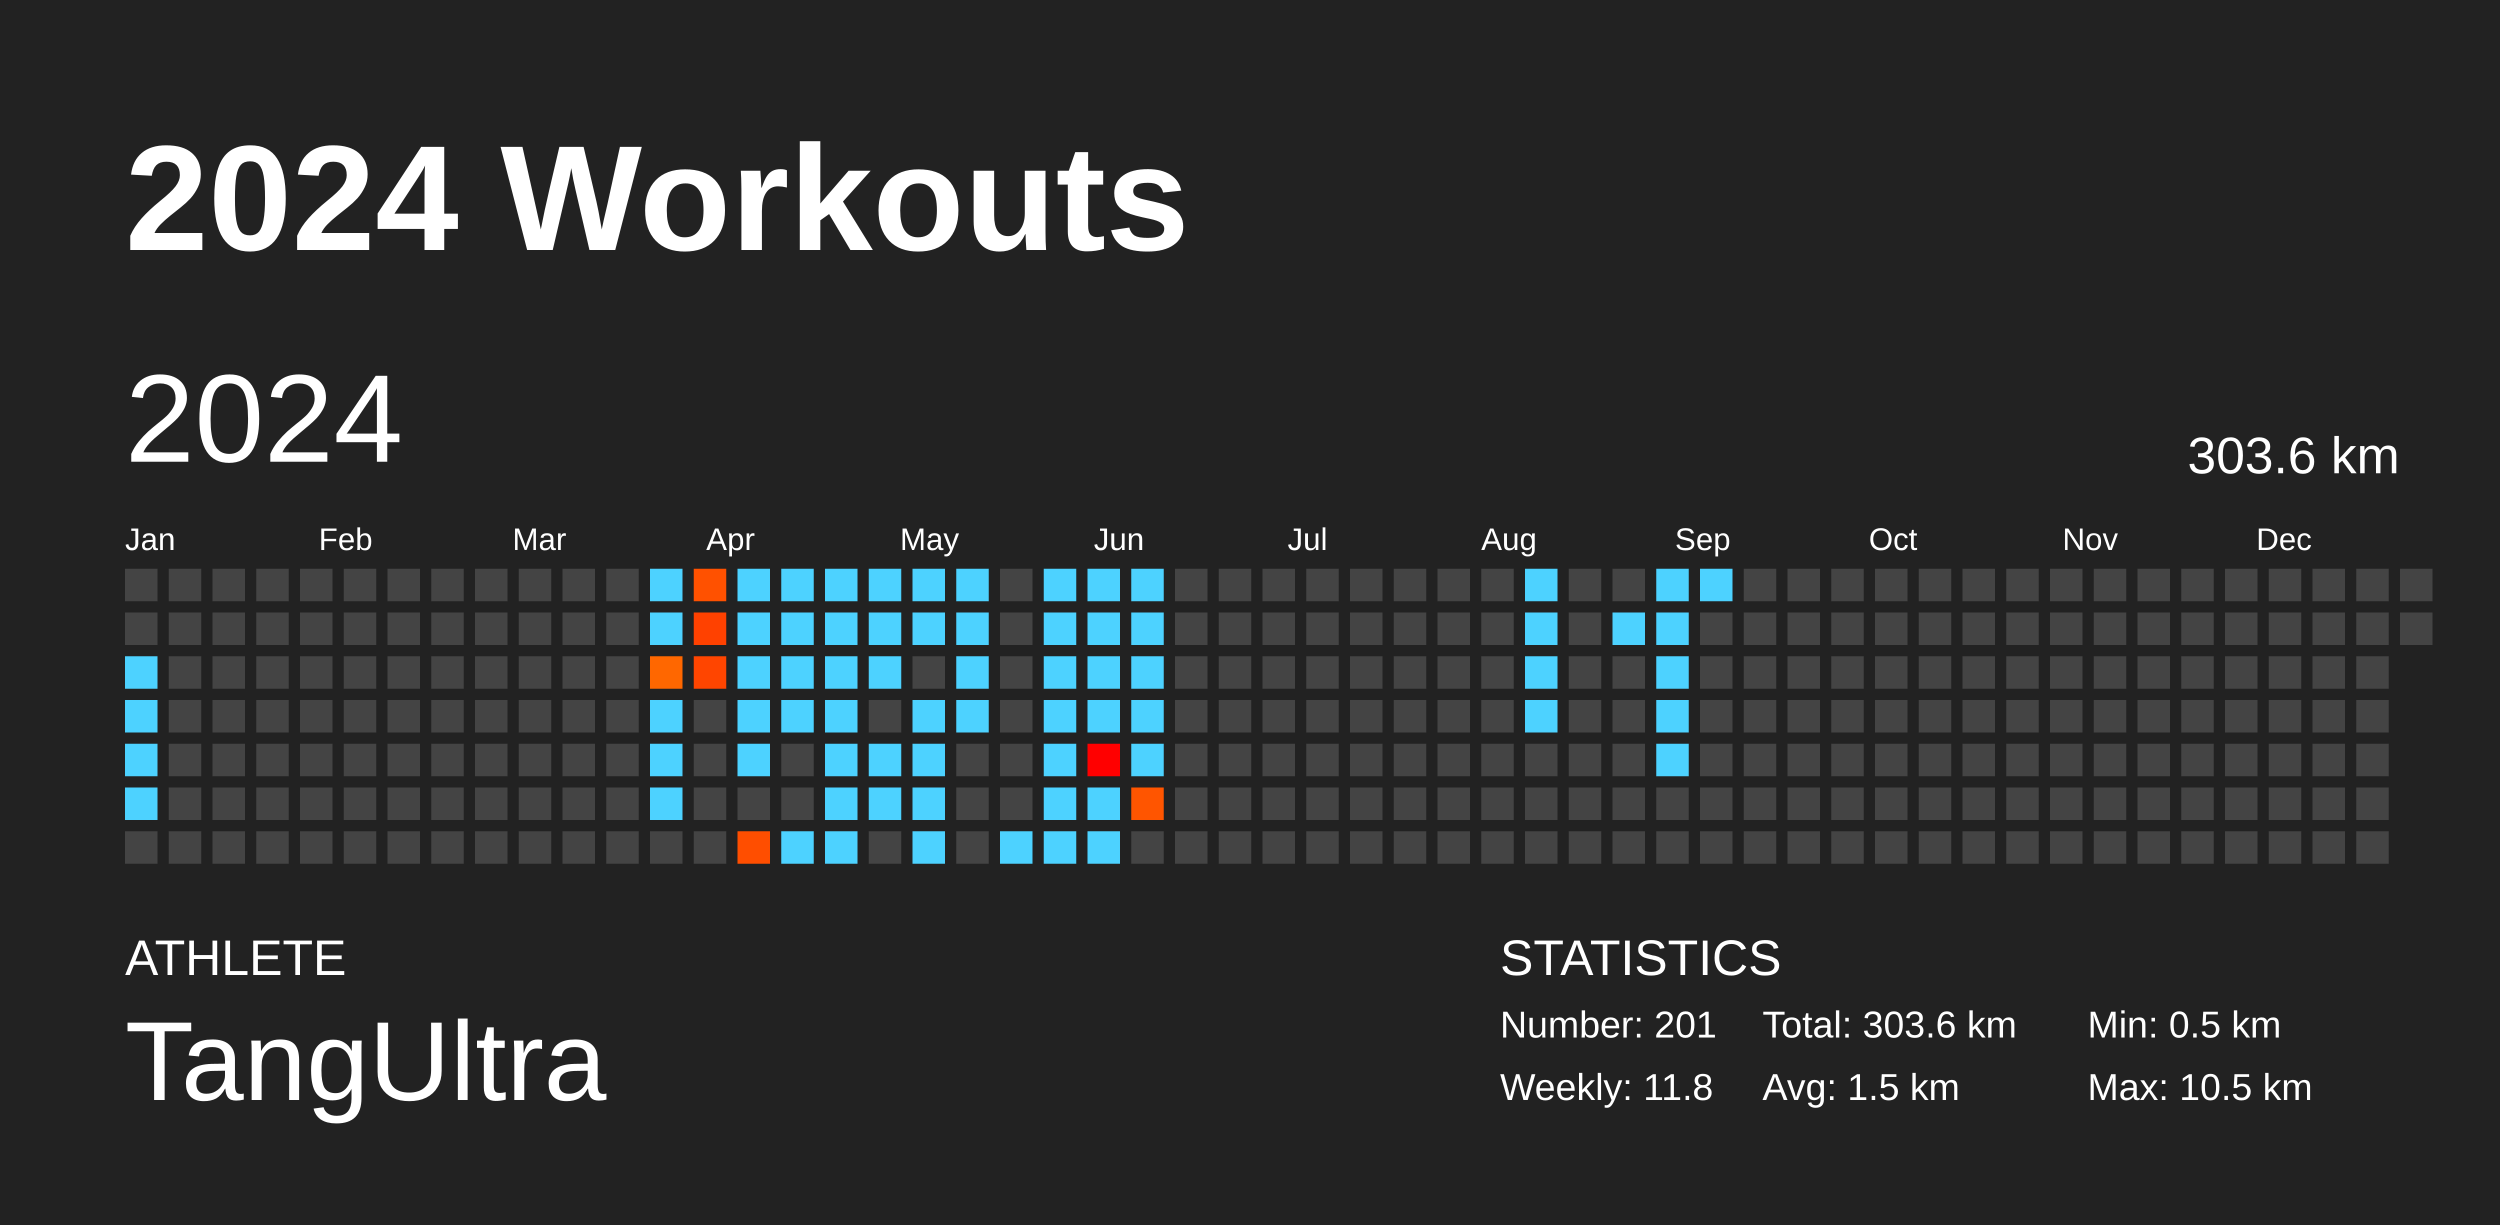
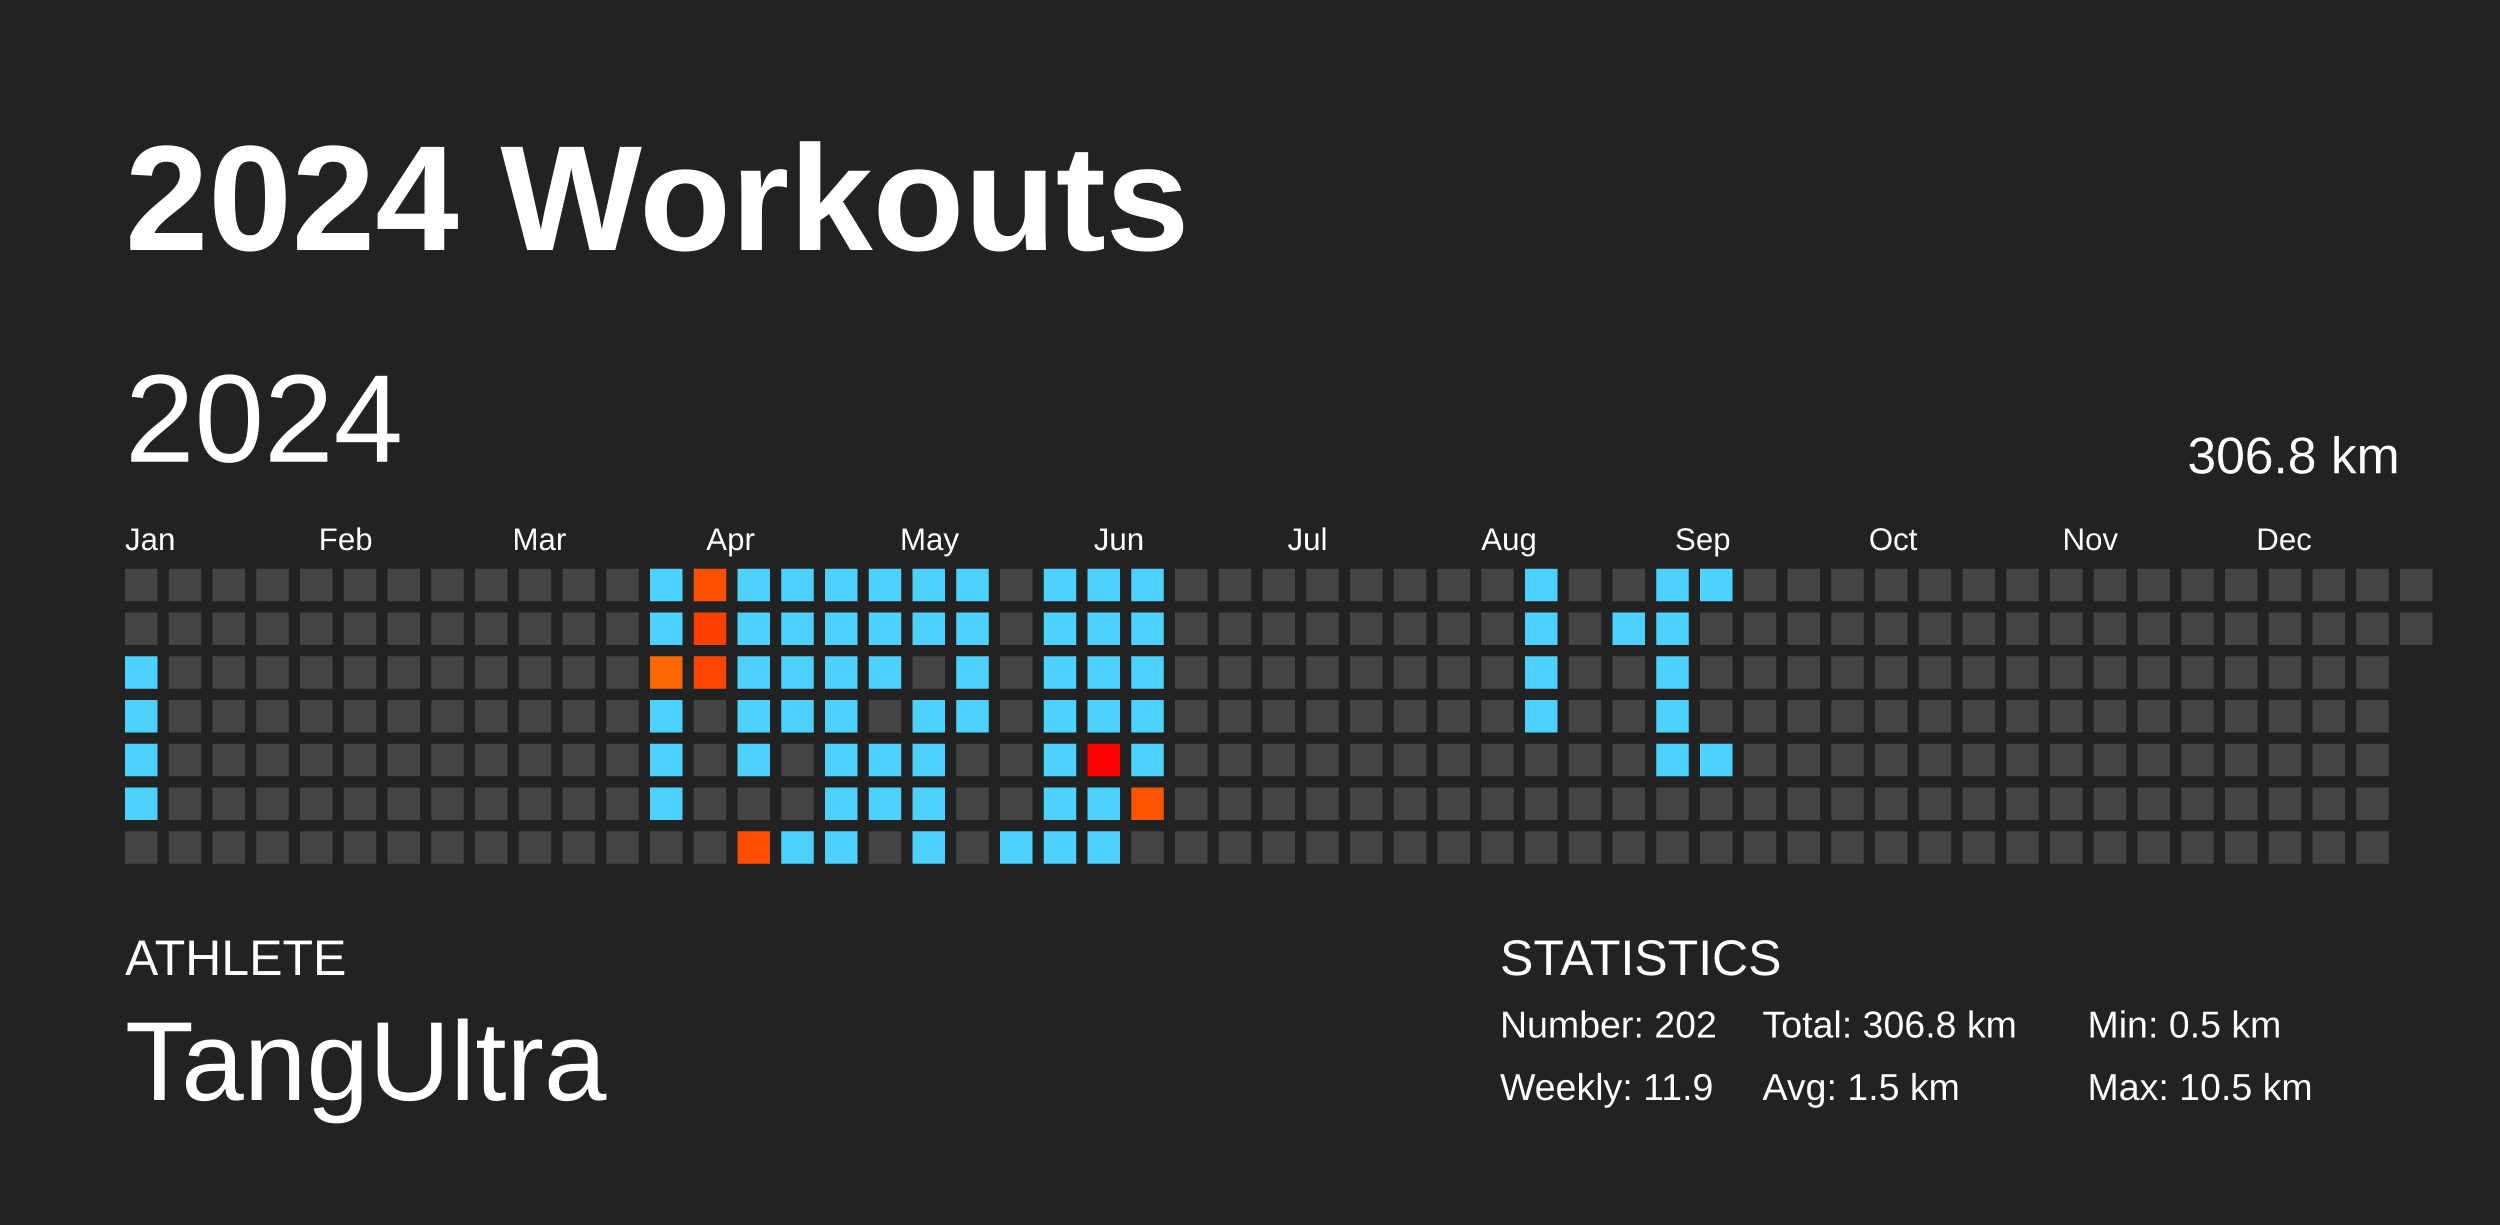
<svg xmlns="http://www.w3.org/2000/svg" baseProfile="full" height="98mm" version="1.1" viewBox="0,0,200,98" width="200mm">
  <defs />
  <rect fill="#222222" height="98" width="200" x="0" y="0" />
  <text fill="#FFFFFF" style="font-size:12px; font-family:Arial; font-weight:bold;" x="10" y="20">2024 Workouts</text>
  <text fill="#FFFFFF" style="font-size:4px; font-family:Arial" x="10" y="78">ATHLETE</text>
  <text fill="#FFFFFF" style="font-size:9px; font-family:Arial" x="10" y="88">TangUltra</text>
  <text fill="#FFFFFF" style="font-size:4px; font-family:Arial" x="120" y="78">STATISTICS</text>
-   <text fill="#FFFFFF" style="font-size:3px; font-family:Arial" x="120" y="83">Number: 201</text>
-   <text fill="#FFFFFF" style="font-size:3px; font-family:Arial" x="120" y="88">Weekly: 11.8</text>
-   <text fill="#FFFFFF" style="font-size:3px; font-family:Arial" x="141" y="83">Total: 303.6 km</text>
+   <text fill="#FFFFFF" style="font-size:3px; font-family:Arial" x="120" y="83">Number: 202</text>
+   <text fill="#FFFFFF" style="font-size:3px; font-family:Arial" x="120" y="88">Weekly: 11.9</text>
+   <text fill="#FFFFFF" style="font-size:3px; font-family:Arial" x="141" y="83">Total: 306.8 km</text>
  <text fill="#FFFFFF" style="font-size:3px; font-family:Arial" x="141" y="88">Avg: 1.5 km</text>
  <text fill="#FFFFFF" style="font-size:3px; font-family:Arial" x="167" y="83">Min: 0.5 km</text>
  <text fill="#FFFFFF" style="font-size:3px; font-family:Arial" x="167" y="88">Max: 10.5 km</text>
  <text dominant-baseline="hanging" fill="#FFFFFF" style="font-size:10.0px; font-family:Arial;" x="10" y="30">2024</text>
-   <text dominant-baseline="hanging" fill="#FFFFFF" style="font-size:4.125px; font-family:Arial;" x="175" y="35">303.6 km</text>
+   <text dominant-baseline="hanging" fill="#FFFFFF" style="font-size:4.125px; font-family:Arial;" x="175" y="35">306.8 km</text>
  <text fill="#FFFFFF" style="font-size:2.5px; font-family:Arial" x="10.0" y="44">Jan</text>
  <text fill="#FFFFFF" style="font-size:2.5px; font-family:Arial" x="25.5" y="44">Feb</text>
  <text fill="#FFFFFF" style="font-size:2.5px; font-family:Arial" x="41.0" y="44">Mar</text>
  <text fill="#FFFFFF" style="font-size:2.5px; font-family:Arial" x="56.5" y="44">Apr</text>
  <text fill="#FFFFFF" style="font-size:2.5px; font-family:Arial" x="72.0" y="44">May</text>
  <text fill="#FFFFFF" style="font-size:2.5px; font-family:Arial" x="87.5" y="44">Jun</text>
  <text fill="#FFFFFF" style="font-size:2.5px; font-family:Arial" x="103.0" y="44">Jul</text>
  <text fill="#FFFFFF" style="font-size:2.5px; font-family:Arial" x="118.5" y="44">Aug</text>
  <text fill="#FFFFFF" style="font-size:2.5px; font-family:Arial" x="134.0" y="44">Sep</text>
  <text fill="#FFFFFF" style="font-size:2.5px; font-family:Arial" x="149.5" y="44">Oct</text>
  <text fill="#FFFFFF" style="font-size:2.5px; font-family:Arial" x="165.0" y="44">Nov</text>
  <text fill="#FFFFFF" style="font-size:2.5px; font-family:Arial" x="180.5" y="44">Dec</text>
  <rect fill="#444444" height="2.6" width="2.6" x="10.0" y="45.5" />
  <rect fill="#444444" height="2.6" width="2.6" x="10.0" y="49.0" />
  <rect fill="#4dd2ff" height="2.6" width="2.6" x="10.0" y="52.5" />
  <rect fill="#4dd2ff" height="2.6" width="2.6" x="10.0" y="56.0" />
  <rect fill="#4dd2ff" height="2.6" width="2.6" x="10.0" y="59.5" />
  <rect fill="#4dd2ff" height="2.6" width="2.6" x="10.0" y="63.0" />
  <rect fill="#444444" height="2.6" width="2.6" x="10.0" y="66.5" />
  <rect fill="#444444" height="2.6" width="2.6" x="13.5" y="45.5" />
  <rect fill="#444444" height="2.6" width="2.6" x="13.5" y="49.0" />
  <rect fill="#444444" height="2.6" width="2.6" x="13.5" y="52.5" />
  <rect fill="#444444" height="2.6" width="2.6" x="13.5" y="56.0" />
  <rect fill="#444444" height="2.6" width="2.6" x="13.5" y="59.5" />
  <rect fill="#444444" height="2.6" width="2.6" x="13.5" y="63.0" />
  <rect fill="#444444" height="2.6" width="2.6" x="13.5" y="66.5" />
  <rect fill="#444444" height="2.6" width="2.6" x="17.0" y="45.5" />
  <rect fill="#444444" height="2.6" width="2.6" x="17.0" y="49.0" />
  <rect fill="#444444" height="2.6" width="2.6" x="17.0" y="52.5" />
  <rect fill="#444444" height="2.6" width="2.6" x="17.0" y="56.0" />
  <rect fill="#444444" height="2.6" width="2.6" x="17.0" y="59.5" />
  <rect fill="#444444" height="2.6" width="2.6" x="17.0" y="63.0" />
  <rect fill="#444444" height="2.6" width="2.6" x="17.0" y="66.5" />
  <rect fill="#444444" height="2.6" width="2.6" x="20.5" y="45.5" />
  <rect fill="#444444" height="2.6" width="2.6" x="20.5" y="49.0" />
  <rect fill="#444444" height="2.6" width="2.6" x="20.5" y="52.5" />
  <rect fill="#444444" height="2.6" width="2.6" x="20.5" y="56.0" />
  <rect fill="#444444" height="2.6" width="2.6" x="20.5" y="59.5" />
  <rect fill="#444444" height="2.6" width="2.6" x="20.5" y="63.0" />
  <rect fill="#444444" height="2.6" width="2.6" x="20.5" y="66.5" />
  <rect fill="#444444" height="2.6" width="2.6" x="24.0" y="45.5" />
  <rect fill="#444444" height="2.6" width="2.6" x="24.0" y="49.0" />
  <rect fill="#444444" height="2.6" width="2.6" x="24.0" y="52.5" />
  <rect fill="#444444" height="2.6" width="2.6" x="24.0" y="56.0" />
  <rect fill="#444444" height="2.6" width="2.6" x="24.0" y="59.5" />
  <rect fill="#444444" height="2.6" width="2.6" x="24.0" y="63.0" />
  <rect fill="#444444" height="2.6" width="2.6" x="24.0" y="66.5" />
  <rect fill="#444444" height="2.6" width="2.6" x="27.5" y="45.5" />
  <rect fill="#444444" height="2.6" width="2.6" x="27.5" y="49.0" />
  <rect fill="#444444" height="2.6" width="2.6" x="27.5" y="52.5" />
  <rect fill="#444444" height="2.6" width="2.6" x="27.5" y="56.0" />
  <rect fill="#444444" height="2.6" width="2.6" x="27.5" y="59.5" />
  <rect fill="#444444" height="2.6" width="2.6" x="27.5" y="63.0" />
  <rect fill="#444444" height="2.6" width="2.6" x="27.5" y="66.5" />
  <rect fill="#444444" height="2.6" width="2.6" x="31.0" y="45.5" />
  <rect fill="#444444" height="2.6" width="2.6" x="31.0" y="49.0" />
  <rect fill="#444444" height="2.6" width="2.6" x="31.0" y="52.5" />
  <rect fill="#444444" height="2.6" width="2.6" x="31.0" y="56.0" />
  <rect fill="#444444" height="2.6" width="2.6" x="31.0" y="59.5" />
  <rect fill="#444444" height="2.6" width="2.6" x="31.0" y="63.0" />
  <rect fill="#444444" height="2.6" width="2.6" x="31.0" y="66.5" />
  <rect fill="#444444" height="2.6" width="2.6" x="34.5" y="45.5" />
  <rect fill="#444444" height="2.6" width="2.6" x="34.5" y="49.0" />
  <rect fill="#444444" height="2.6" width="2.6" x="34.5" y="52.5" />
  <rect fill="#444444" height="2.6" width="2.6" x="34.5" y="56.0" />
  <rect fill="#444444" height="2.6" width="2.6" x="34.5" y="59.5" />
  <rect fill="#444444" height="2.6" width="2.6" x="34.5" y="63.0" />
  <rect fill="#444444" height="2.6" width="2.6" x="34.5" y="66.5" />
  <rect fill="#444444" height="2.6" width="2.6" x="38.0" y="45.5" />
  <rect fill="#444444" height="2.6" width="2.6" x="38.0" y="49.0" />
  <rect fill="#444444" height="2.6" width="2.6" x="38.0" y="52.5" />
  <rect fill="#444444" height="2.6" width="2.6" x="38.0" y="56.0" />
  <rect fill="#444444" height="2.6" width="2.6" x="38.0" y="59.5" />
  <rect fill="#444444" height="2.6" width="2.6" x="38.0" y="63.0" />
  <rect fill="#444444" height="2.6" width="2.6" x="38.0" y="66.5" />
  <rect fill="#444444" height="2.6" width="2.6" x="41.5" y="45.5" />
  <rect fill="#444444" height="2.6" width="2.6" x="41.5" y="49.0" />
  <rect fill="#444444" height="2.6" width="2.6" x="41.5" y="52.5" />
  <rect fill="#444444" height="2.6" width="2.6" x="41.5" y="56.0" />
  <rect fill="#444444" height="2.6" width="2.6" x="41.5" y="59.5" />
  <rect fill="#444444" height="2.6" width="2.6" x="41.5" y="63.0" />
  <rect fill="#444444" height="2.6" width="2.6" x="41.5" y="66.5" />
  <rect fill="#444444" height="2.6" width="2.6" x="45.0" y="45.5" />
  <rect fill="#444444" height="2.6" width="2.6" x="45.0" y="49.0" />
  <rect fill="#444444" height="2.6" width="2.6" x="45.0" y="52.5" />
  <rect fill="#444444" height="2.6" width="2.6" x="45.0" y="56.0" />
  <rect fill="#444444" height="2.6" width="2.6" x="45.0" y="59.5" />
  <rect fill="#444444" height="2.6" width="2.6" x="45.0" y="63.0" />
  <rect fill="#444444" height="2.6" width="2.6" x="45.0" y="66.5" />
  <rect fill="#444444" height="2.6" width="2.6" x="48.5" y="45.5" />
  <rect fill="#444444" height="2.6" width="2.6" x="48.5" y="49.0" />
  <rect fill="#444444" height="2.6" width="2.6" x="48.5" y="52.5" />
  <rect fill="#444444" height="2.6" width="2.6" x="48.5" y="56.0" />
  <rect fill="#444444" height="2.6" width="2.6" x="48.5" y="59.5" />
  <rect fill="#444444" height="2.6" width="2.6" x="48.5" y="63.0" />
  <rect fill="#444444" height="2.6" width="2.6" x="48.5" y="66.5" />
  <rect fill="#4dd2ff" height="2.6" width="2.6" x="52.0" y="45.5" />
  <rect fill="#4dd2ff" height="2.6" width="2.6" x="52.0" y="49.0" />
  <rect fill="#ff6700" height="2.6" width="2.6" x="52.0" y="52.5" />
  <rect fill="#4dd2ff" height="2.6" width="2.6" x="52.0" y="56.0" />
  <rect fill="#4dd2ff" height="2.6" width="2.6" x="52.0" y="59.5" />
  <rect fill="#4dd2ff" height="2.6" width="2.6" x="52.0" y="63.0" />
  <rect fill="#444444" height="2.6" width="2.6" x="52.0" y="66.5" />
  <rect fill="#ff5100" height="2.6" width="2.6" x="55.5" y="45.5" />
  <rect fill="#ff4100" height="2.6" width="2.6" x="55.5" y="49.0" />
  <rect fill="#ff4500" height="2.6" width="2.6" x="55.5" y="52.5" />
  <rect fill="#444444" height="2.6" width="2.6" x="55.5" y="56.0" />
  <rect fill="#444444" height="2.6" width="2.6" x="55.5" y="59.5" />
  <rect fill="#444444" height="2.6" width="2.6" x="55.5" y="63.0" />
  <rect fill="#444444" height="2.6" width="2.6" x="55.5" y="66.5" />
  <rect fill="#4dd2ff" height="2.6" width="2.6" x="59.0" y="45.5" />
  <rect fill="#4dd2ff" height="2.6" width="2.6" x="59.0" y="49.0" />
  <rect fill="#4dd2ff" height="2.6" width="2.6" x="59.0" y="52.5" />
  <rect fill="#4dd2ff" height="2.6" width="2.6" x="59.0" y="56.0" />
  <rect fill="#4dd2ff" height="2.6" width="2.6" x="59.0" y="59.5" />
  <rect fill="#444444" height="2.6" width="2.6" x="59.0" y="63.0" />
  <rect fill="#ff4e00" height="2.6" width="2.6" x="59.0" y="66.5" />
  <rect fill="#4dd2ff" height="2.6" width="2.6" x="62.5" y="45.5" />
  <rect fill="#4dd2ff" height="2.6" width="2.6" x="62.5" y="49.0" />
  <rect fill="#4dd2ff" height="2.6" width="2.6" x="62.5" y="52.5" />
  <rect fill="#4dd2ff" height="2.6" width="2.6" x="62.5" y="56.0" />
  <rect fill="#444444" height="2.6" width="2.6" x="62.5" y="59.5" />
  <rect fill="#444444" height="2.6" width="2.6" x="62.5" y="63.0" />
  <rect fill="#4dd2ff" height="2.6" width="2.6" x="62.5" y="66.5" />
  <rect fill="#4dd2ff" height="2.6" width="2.6" x="66.0" y="45.5" />
  <rect fill="#4dd2ff" height="2.6" width="2.6" x="66.0" y="49.0" />
  <rect fill="#4dd2ff" height="2.6" width="2.6" x="66.0" y="52.5" />
  <rect fill="#4dd2ff" height="2.6" width="2.6" x="66.0" y="56.0" />
  <rect fill="#4dd2ff" height="2.6" width="2.6" x="66.0" y="59.5" />
  <rect fill="#4dd2ff" height="2.6" width="2.6" x="66.0" y="63.0" />
  <rect fill="#4dd2ff" height="2.6" width="2.6" x="66.0" y="66.5" />
  <rect fill="#4dd2ff" height="2.6" width="2.6" x="69.5" y="45.5" />
  <rect fill="#4dd2ff" height="2.6" width="2.6" x="69.5" y="49.0" />
  <rect fill="#4dd2ff" height="2.6" width="2.6" x="69.5" y="52.5" />
  <rect fill="#444444" height="2.6" width="2.6" x="69.5" y="56.0" />
  <rect fill="#4dd2ff" height="2.6" width="2.6" x="69.5" y="59.5" />
  <rect fill="#4dd2ff" height="2.6" width="2.6" x="69.5" y="63.0" />
  <rect fill="#444444" height="2.6" width="2.6" x="69.5" y="66.5" />
  <rect fill="#4dd2ff" height="2.6" width="2.6" x="73.0" y="45.5" />
  <rect fill="#4dd2ff" height="2.6" width="2.6" x="73.0" y="49.0" />
  <rect fill="#444444" height="2.6" width="2.6" x="73.0" y="52.5" />
  <rect fill="#4dd2ff" height="2.6" width="2.6" x="73.0" y="56.0" />
  <rect fill="#4dd2ff" height="2.6" width="2.6" x="73.0" y="59.5" />
  <rect fill="#4dd2ff" height="2.6" width="2.6" x="73.0" y="63.0" />
  <rect fill="#4dd2ff" height="2.6" width="2.6" x="73.0" y="66.5" />
  <rect fill="#4dd2ff" height="2.6" width="2.6" x="76.5" y="45.5" />
  <rect fill="#4dd2ff" height="2.6" width="2.6" x="76.5" y="49.0" />
  <rect fill="#4dd2ff" height="2.6" width="2.6" x="76.5" y="52.5" />
  <rect fill="#4dd2ff" height="2.6" width="2.6" x="76.5" y="56.0" />
  <rect fill="#444444" height="2.6" width="2.6" x="76.5" y="59.5" />
  <rect fill="#444444" height="2.6" width="2.6" x="76.5" y="63.0" />
  <rect fill="#444444" height="2.6" width="2.6" x="76.5" y="66.5" />
  <rect fill="#444444" height="2.6" width="2.6" x="80.0" y="45.5" />
  <rect fill="#444444" height="2.6" width="2.6" x="80.0" y="49.0" />
  <rect fill="#444444" height="2.6" width="2.6" x="80.0" y="52.5" />
  <rect fill="#444444" height="2.6" width="2.6" x="80.0" y="56.0" />
  <rect fill="#444444" height="2.6" width="2.6" x="80.0" y="59.5" />
  <rect fill="#444444" height="2.6" width="2.6" x="80.0" y="63.0" />
  <rect fill="#4dd2ff" height="2.6" width="2.6" x="80.0" y="66.5" />
  <rect fill="#4dd2ff" height="2.6" width="2.6" x="83.5" y="45.5" />
  <rect fill="#4dd2ff" height="2.6" width="2.6" x="83.5" y="49.0" />
  <rect fill="#4dd2ff" height="2.6" width="2.6" x="83.5" y="52.5" />
  <rect fill="#4dd2ff" height="2.6" width="2.6" x="83.5" y="56.0" />
  <rect fill="#4dd2ff" height="2.6" width="2.6" x="83.5" y="59.5" />
  <rect fill="#4dd2ff" height="2.6" width="2.6" x="83.5" y="63.0" />
  <rect fill="#4dd2ff" height="2.6" width="2.6" x="83.5" y="66.5" />
  <rect fill="#4dd2ff" height="2.6" width="2.6" x="87.0" y="45.5" />
  <rect fill="#4dd2ff" height="2.6" width="2.6" x="87.0" y="49.0" />
  <rect fill="#4dd2ff" height="2.6" width="2.6" x="87.0" y="52.5" />
  <rect fill="#4dd2ff" height="2.6" width="2.6" x="87.0" y="56.0" />
  <rect fill="#ff0000" height="2.6" width="2.6" x="87.0" y="59.5" />
  <rect fill="#4dd2ff" height="2.6" width="2.6" x="87.0" y="63.0" />
  <rect fill="#4dd2ff" height="2.6" width="2.6" x="87.0" y="66.5" />
  <rect fill="#4dd2ff" height="2.6" width="2.6" x="90.5" y="45.5" />
  <rect fill="#4dd2ff" height="2.6" width="2.6" x="90.5" y="49.0" />
  <rect fill="#4dd2ff" height="2.6" width="2.6" x="90.5" y="52.5" />
  <rect fill="#4dd2ff" height="2.6" width="2.6" x="90.5" y="56.0" />
  <rect fill="#4dd2ff" height="2.6" width="2.6" x="90.5" y="59.5" />
  <rect fill="#ff5500" height="2.6" width="2.6" x="90.5" y="63.0" />
  <rect fill="#444444" height="2.6" width="2.6" x="90.5" y="66.5" />
  <rect fill="#444444" height="2.6" width="2.6" x="94.0" y="45.5" />
  <rect fill="#444444" height="2.6" width="2.6" x="94.0" y="49.0" />
  <rect fill="#444444" height="2.6" width="2.6" x="94.0" y="52.5" />
  <rect fill="#444444" height="2.6" width="2.6" x="94.0" y="56.0" />
  <rect fill="#444444" height="2.6" width="2.6" x="94.0" y="59.5" />
  <rect fill="#444444" height="2.6" width="2.6" x="94.0" y="63.0" />
  <rect fill="#444444" height="2.6" width="2.6" x="94.0" y="66.5" />
  <rect fill="#444444" height="2.6" width="2.6" x="97.5" y="45.5" />
  <rect fill="#444444" height="2.6" width="2.6" x="97.5" y="49.0" />
  <rect fill="#444444" height="2.6" width="2.6" x="97.5" y="52.5" />
  <rect fill="#444444" height="2.6" width="2.6" x="97.5" y="56.0" />
  <rect fill="#444444" height="2.6" width="2.6" x="97.5" y="59.5" />
  <rect fill="#444444" height="2.6" width="2.6" x="97.5" y="63.0" />
  <rect fill="#444444" height="2.6" width="2.6" x="97.5" y="66.5" />
  <rect fill="#444444" height="2.6" width="2.6" x="101.0" y="45.5" />
  <rect fill="#444444" height="2.6" width="2.6" x="101.0" y="49.0" />
  <rect fill="#444444" height="2.6" width="2.6" x="101.0" y="52.5" />
  <rect fill="#444444" height="2.6" width="2.6" x="101.0" y="56.0" />
  <rect fill="#444444" height="2.6" width="2.6" x="101.0" y="59.5" />
  <rect fill="#444444" height="2.6" width="2.6" x="101.0" y="63.0" />
  <rect fill="#444444" height="2.6" width="2.6" x="101.0" y="66.5" />
  <rect fill="#444444" height="2.6" width="2.6" x="104.5" y="45.5" />
  <rect fill="#444444" height="2.6" width="2.6" x="104.5" y="49.0" />
  <rect fill="#444444" height="2.6" width="2.6" x="104.5" y="52.5" />
  <rect fill="#444444" height="2.6" width="2.6" x="104.5" y="56.0" />
  <rect fill="#444444" height="2.6" width="2.6" x="104.5" y="59.5" />
  <rect fill="#444444" height="2.6" width="2.6" x="104.5" y="63.0" />
  <rect fill="#444444" height="2.6" width="2.6" x="104.5" y="66.5" />
  <rect fill="#444444" height="2.6" width="2.6" x="108.0" y="45.5" />
  <rect fill="#444444" height="2.6" width="2.6" x="108.0" y="49.0" />
  <rect fill="#444444" height="2.6" width="2.6" x="108.0" y="52.5" />
  <rect fill="#444444" height="2.6" width="2.6" x="108.0" y="56.0" />
  <rect fill="#444444" height="2.6" width="2.6" x="108.0" y="59.5" />
  <rect fill="#444444" height="2.6" width="2.6" x="108.0" y="63.0" />
  <rect fill="#444444" height="2.6" width="2.6" x="108.0" y="66.5" />
  <rect fill="#444444" height="2.6" width="2.6" x="111.5" y="45.5" />
  <rect fill="#444444" height="2.6" width="2.6" x="111.5" y="49.0" />
  <rect fill="#444444" height="2.6" width="2.6" x="111.5" y="52.5" />
  <rect fill="#444444" height="2.6" width="2.6" x="111.5" y="56.0" />
  <rect fill="#444444" height="2.6" width="2.6" x="111.5" y="59.5" />
  <rect fill="#444444" height="2.6" width="2.6" x="111.5" y="63.0" />
  <rect fill="#444444" height="2.6" width="2.6" x="111.5" y="66.5" />
  <rect fill="#444444" height="2.6" width="2.6" x="115.0" y="45.5" />
  <rect fill="#444444" height="2.6" width="2.6" x="115.0" y="49.0" />
  <rect fill="#444444" height="2.6" width="2.6" x="115.0" y="52.5" />
  <rect fill="#444444" height="2.6" width="2.6" x="115.0" y="56.0" />
  <rect fill="#444444" height="2.6" width="2.6" x="115.0" y="59.5" />
  <rect fill="#444444" height="2.6" width="2.6" x="115.0" y="63.0" />
  <rect fill="#444444" height="2.6" width="2.6" x="115.0" y="66.5" />
  <rect fill="#444444" height="2.6" width="2.6" x="118.5" y="45.5" />
  <rect fill="#444444" height="2.6" width="2.6" x="118.5" y="49.0" />
  <rect fill="#444444" height="2.6" width="2.6" x="118.5" y="52.5" />
  <rect fill="#444444" height="2.6" width="2.6" x="118.5" y="56.0" />
  <rect fill="#444444" height="2.6" width="2.6" x="118.5" y="59.5" />
  <rect fill="#444444" height="2.6" width="2.6" x="118.5" y="63.0" />
  <rect fill="#444444" height="2.6" width="2.6" x="118.5" y="66.5" />
  <rect fill="#4dd2ff" height="2.6" width="2.6" x="122.0" y="45.5" />
  <rect fill="#4dd2ff" height="2.6" width="2.6" x="122.0" y="49.0" />
  <rect fill="#4dd2ff" height="2.6" width="2.6" x="122.0" y="52.5" />
  <rect fill="#4dd2ff" height="2.6" width="2.6" x="122.0" y="56.0" />
  <rect fill="#444444" height="2.6" width="2.6" x="122.0" y="59.5" />
  <rect fill="#444444" height="2.6" width="2.6" x="122.0" y="63.0" />
  <rect fill="#444444" height="2.6" width="2.6" x="122.0" y="66.5" />
  <rect fill="#444444" height="2.6" width="2.6" x="125.5" y="45.5" />
  <rect fill="#444444" height="2.6" width="2.6" x="125.5" y="49.0" />
  <rect fill="#444444" height="2.6" width="2.6" x="125.5" y="52.5" />
  <rect fill="#444444" height="2.6" width="2.6" x="125.5" y="56.0" />
  <rect fill="#444444" height="2.6" width="2.6" x="125.5" y="59.5" />
  <rect fill="#444444" height="2.6" width="2.6" x="125.5" y="63.0" />
  <rect fill="#444444" height="2.6" width="2.6" x="125.5" y="66.5" />
  <rect fill="#444444" height="2.6" width="2.6" x="129.0" y="45.5" />
  <rect fill="#4dd2ff" height="2.6" width="2.6" x="129.0" y="49.0" />
  <rect fill="#444444" height="2.6" width="2.6" x="129.0" y="52.5" />
  <rect fill="#444444" height="2.6" width="2.6" x="129.0" y="56.0" />
  <rect fill="#444444" height="2.6" width="2.6" x="129.0" y="59.5" />
  <rect fill="#444444" height="2.6" width="2.6" x="129.0" y="63.0" />
  <rect fill="#444444" height="2.6" width="2.6" x="129.0" y="66.5" />
  <rect fill="#4dd2ff" height="2.6" width="2.6" x="132.5" y="45.5" />
  <rect fill="#4dd2ff" height="2.6" width="2.6" x="132.5" y="49.0" />
  <rect fill="#4dd2ff" height="2.6" width="2.6" x="132.5" y="52.5" />
  <rect fill="#4dd2ff" height="2.6" width="2.6" x="132.5" y="56.0" />
  <rect fill="#4dd2ff" height="2.6" width="2.6" x="132.5" y="59.5" />
  <rect fill="#444444" height="2.6" width="2.6" x="132.5" y="63.0" />
  <rect fill="#444444" height="2.6" width="2.6" x="132.5" y="66.5" />
  <rect fill="#4dd2ff" height="2.6" width="2.6" x="136.0" y="45.5" />
  <rect fill="#444444" height="2.6" width="2.6" x="136.0" y="49.0" />
  <rect fill="#444444" height="2.6" width="2.6" x="136.0" y="52.5" />
  <rect fill="#444444" height="2.6" width="2.6" x="136.0" y="56.0" />
-   <rect fill="#444444" height="2.6" width="2.6" x="136.0" y="59.5" />
+   <rect fill="#4dd2ff" height="2.6" width="2.6" x="136.0" y="59.5" />
  <rect fill="#444444" height="2.6" width="2.6" x="136.0" y="63.0" />
  <rect fill="#444444" height="2.6" width="2.6" x="136.0" y="66.5" />
  <rect fill="#444444" height="2.6" width="2.6" x="139.5" y="45.5" />
  <rect fill="#444444" height="2.6" width="2.6" x="139.5" y="49.0" />
  <rect fill="#444444" height="2.6" width="2.6" x="139.5" y="52.5" />
  <rect fill="#444444" height="2.6" width="2.6" x="139.5" y="56.0" />
  <rect fill="#444444" height="2.6" width="2.6" x="139.5" y="59.5" />
  <rect fill="#444444" height="2.6" width="2.6" x="139.5" y="63.0" />
  <rect fill="#444444" height="2.6" width="2.6" x="139.5" y="66.5" />
  <rect fill="#444444" height="2.6" width="2.6" x="143.0" y="45.5" />
  <rect fill="#444444" height="2.6" width="2.6" x="143.0" y="49.0" />
  <rect fill="#444444" height="2.6" width="2.6" x="143.0" y="52.5" />
  <rect fill="#444444" height="2.6" width="2.6" x="143.0" y="56.0" />
  <rect fill="#444444" height="2.6" width="2.6" x="143.0" y="59.5" />
  <rect fill="#444444" height="2.6" width="2.6" x="143.0" y="63.0" />
  <rect fill="#444444" height="2.6" width="2.6" x="143.0" y="66.5" />
  <rect fill="#444444" height="2.6" width="2.6" x="146.5" y="45.5" />
  <rect fill="#444444" height="2.6" width="2.6" x="146.5" y="49.0" />
  <rect fill="#444444" height="2.6" width="2.6" x="146.5" y="52.5" />
  <rect fill="#444444" height="2.6" width="2.6" x="146.5" y="56.0" />
  <rect fill="#444444" height="2.6" width="2.6" x="146.5" y="59.5" />
  <rect fill="#444444" height="2.6" width="2.6" x="146.5" y="63.0" />
  <rect fill="#444444" height="2.6" width="2.6" x="146.5" y="66.5" />
  <rect fill="#444444" height="2.6" width="2.6" x="150.0" y="45.5" />
  <rect fill="#444444" height="2.6" width="2.6" x="150.0" y="49.0" />
  <rect fill="#444444" height="2.6" width="2.6" x="150.0" y="52.5" />
  <rect fill="#444444" height="2.6" width="2.6" x="150.0" y="56.0" />
  <rect fill="#444444" height="2.6" width="2.6" x="150.0" y="59.5" />
  <rect fill="#444444" height="2.6" width="2.6" x="150.0" y="63.0" />
  <rect fill="#444444" height="2.6" width="2.6" x="150.0" y="66.5" />
  <rect fill="#444444" height="2.6" width="2.6" x="153.5" y="45.5" />
  <rect fill="#444444" height="2.6" width="2.6" x="153.5" y="49.0" />
  <rect fill="#444444" height="2.6" width="2.6" x="153.5" y="52.5" />
  <rect fill="#444444" height="2.6" width="2.6" x="153.5" y="56.0" />
  <rect fill="#444444" height="2.6" width="2.6" x="153.5" y="59.5" />
  <rect fill="#444444" height="2.6" width="2.6" x="153.5" y="63.0" />
  <rect fill="#444444" height="2.6" width="2.6" x="153.5" y="66.5" />
  <rect fill="#444444" height="2.6" width="2.6" x="157.0" y="45.5" />
  <rect fill="#444444" height="2.6" width="2.6" x="157.0" y="49.0" />
  <rect fill="#444444" height="2.6" width="2.6" x="157.0" y="52.5" />
  <rect fill="#444444" height="2.6" width="2.6" x="157.0" y="56.0" />
  <rect fill="#444444" height="2.6" width="2.6" x="157.0" y="59.5" />
  <rect fill="#444444" height="2.6" width="2.6" x="157.0" y="63.0" />
  <rect fill="#444444" height="2.6" width="2.6" x="157.0" y="66.5" />
  <rect fill="#444444" height="2.6" width="2.6" x="160.5" y="45.5" />
  <rect fill="#444444" height="2.6" width="2.6" x="160.5" y="49.0" />
  <rect fill="#444444" height="2.6" width="2.6" x="160.5" y="52.5" />
  <rect fill="#444444" height="2.6" width="2.6" x="160.5" y="56.0" />
  <rect fill="#444444" height="2.6" width="2.6" x="160.5" y="59.5" />
  <rect fill="#444444" height="2.6" width="2.6" x="160.5" y="63.0" />
  <rect fill="#444444" height="2.6" width="2.6" x="160.5" y="66.5" />
  <rect fill="#444444" height="2.6" width="2.6" x="164.0" y="45.5" />
  <rect fill="#444444" height="2.6" width="2.6" x="164.0" y="49.0" />
  <rect fill="#444444" height="2.6" width="2.6" x="164.0" y="52.5" />
  <rect fill="#444444" height="2.6" width="2.6" x="164.0" y="56.0" />
  <rect fill="#444444" height="2.6" width="2.6" x="164.0" y="59.5" />
  <rect fill="#444444" height="2.6" width="2.6" x="164.0" y="63.0" />
  <rect fill="#444444" height="2.6" width="2.6" x="164.0" y="66.5" />
  <rect fill="#444444" height="2.6" width="2.6" x="167.5" y="45.5" />
  <rect fill="#444444" height="2.6" width="2.6" x="167.5" y="49.0" />
  <rect fill="#444444" height="2.6" width="2.6" x="167.5" y="52.5" />
  <rect fill="#444444" height="2.6" width="2.6" x="167.5" y="56.0" />
  <rect fill="#444444" height="2.6" width="2.6" x="167.5" y="59.5" />
  <rect fill="#444444" height="2.6" width="2.6" x="167.5" y="63.0" />
  <rect fill="#444444" height="2.6" width="2.6" x="167.5" y="66.5" />
  <rect fill="#444444" height="2.6" width="2.6" x="171.0" y="45.5" />
  <rect fill="#444444" height="2.6" width="2.6" x="171.0" y="49.0" />
  <rect fill="#444444" height="2.6" width="2.6" x="171.0" y="52.5" />
  <rect fill="#444444" height="2.6" width="2.6" x="171.0" y="56.0" />
  <rect fill="#444444" height="2.6" width="2.6" x="171.0" y="59.5" />
  <rect fill="#444444" height="2.6" width="2.6" x="171.0" y="63.0" />
  <rect fill="#444444" height="2.6" width="2.6" x="171.0" y="66.5" />
  <rect fill="#444444" height="2.6" width="2.6" x="174.5" y="45.5" />
  <rect fill="#444444" height="2.6" width="2.6" x="174.5" y="49.0" />
  <rect fill="#444444" height="2.6" width="2.6" x="174.5" y="52.5" />
  <rect fill="#444444" height="2.6" width="2.6" x="174.5" y="56.0" />
  <rect fill="#444444" height="2.6" width="2.6" x="174.5" y="59.5" />
  <rect fill="#444444" height="2.6" width="2.6" x="174.5" y="63.0" />
  <rect fill="#444444" height="2.6" width="2.6" x="174.5" y="66.5" />
  <rect fill="#444444" height="2.6" width="2.6" x="178.0" y="45.5" />
  <rect fill="#444444" height="2.6" width="2.6" x="178.0" y="49.0" />
  <rect fill="#444444" height="2.6" width="2.6" x="178.0" y="52.5" />
  <rect fill="#444444" height="2.6" width="2.6" x="178.0" y="56.0" />
  <rect fill="#444444" height="2.6" width="2.6" x="178.0" y="59.5" />
  <rect fill="#444444" height="2.6" width="2.6" x="178.0" y="63.0" />
  <rect fill="#444444" height="2.6" width="2.6" x="178.0" y="66.5" />
  <rect fill="#444444" height="2.6" width="2.6" x="181.5" y="45.5" />
  <rect fill="#444444" height="2.6" width="2.6" x="181.5" y="49.0" />
  <rect fill="#444444" height="2.6" width="2.6" x="181.5" y="52.5" />
  <rect fill="#444444" height="2.6" width="2.6" x="181.5" y="56.0" />
  <rect fill="#444444" height="2.6" width="2.6" x="181.5" y="59.5" />
  <rect fill="#444444" height="2.6" width="2.6" x="181.5" y="63.0" />
  <rect fill="#444444" height="2.6" width="2.6" x="181.5" y="66.5" />
  <rect fill="#444444" height="2.6" width="2.6" x="185.0" y="45.5" />
  <rect fill="#444444" height="2.6" width="2.6" x="185.0" y="49.0" />
  <rect fill="#444444" height="2.6" width="2.6" x="185.0" y="52.5" />
  <rect fill="#444444" height="2.6" width="2.6" x="185.0" y="56.0" />
  <rect fill="#444444" height="2.6" width="2.6" x="185.0" y="59.5" />
  <rect fill="#444444" height="2.6" width="2.6" x="185.0" y="63.0" />
  <rect fill="#444444" height="2.6" width="2.6" x="185.0" y="66.5" />
  <rect fill="#444444" height="2.6" width="2.6" x="188.5" y="45.5" />
  <rect fill="#444444" height="2.6" width="2.6" x="188.5" y="49.0" />
  <rect fill="#444444" height="2.6" width="2.6" x="188.5" y="52.5" />
  <rect fill="#444444" height="2.6" width="2.6" x="188.5" y="56.0" />
  <rect fill="#444444" height="2.6" width="2.6" x="188.5" y="59.5" />
  <rect fill="#444444" height="2.6" width="2.6" x="188.5" y="63.0" />
  <rect fill="#444444" height="2.6" width="2.6" x="188.5" y="66.5" />
  <rect fill="#444444" height="2.6" width="2.6" x="192.0" y="45.5" />
  <rect fill="#444444" height="2.6" width="2.6" x="192.0" y="49.0" />
</svg>
